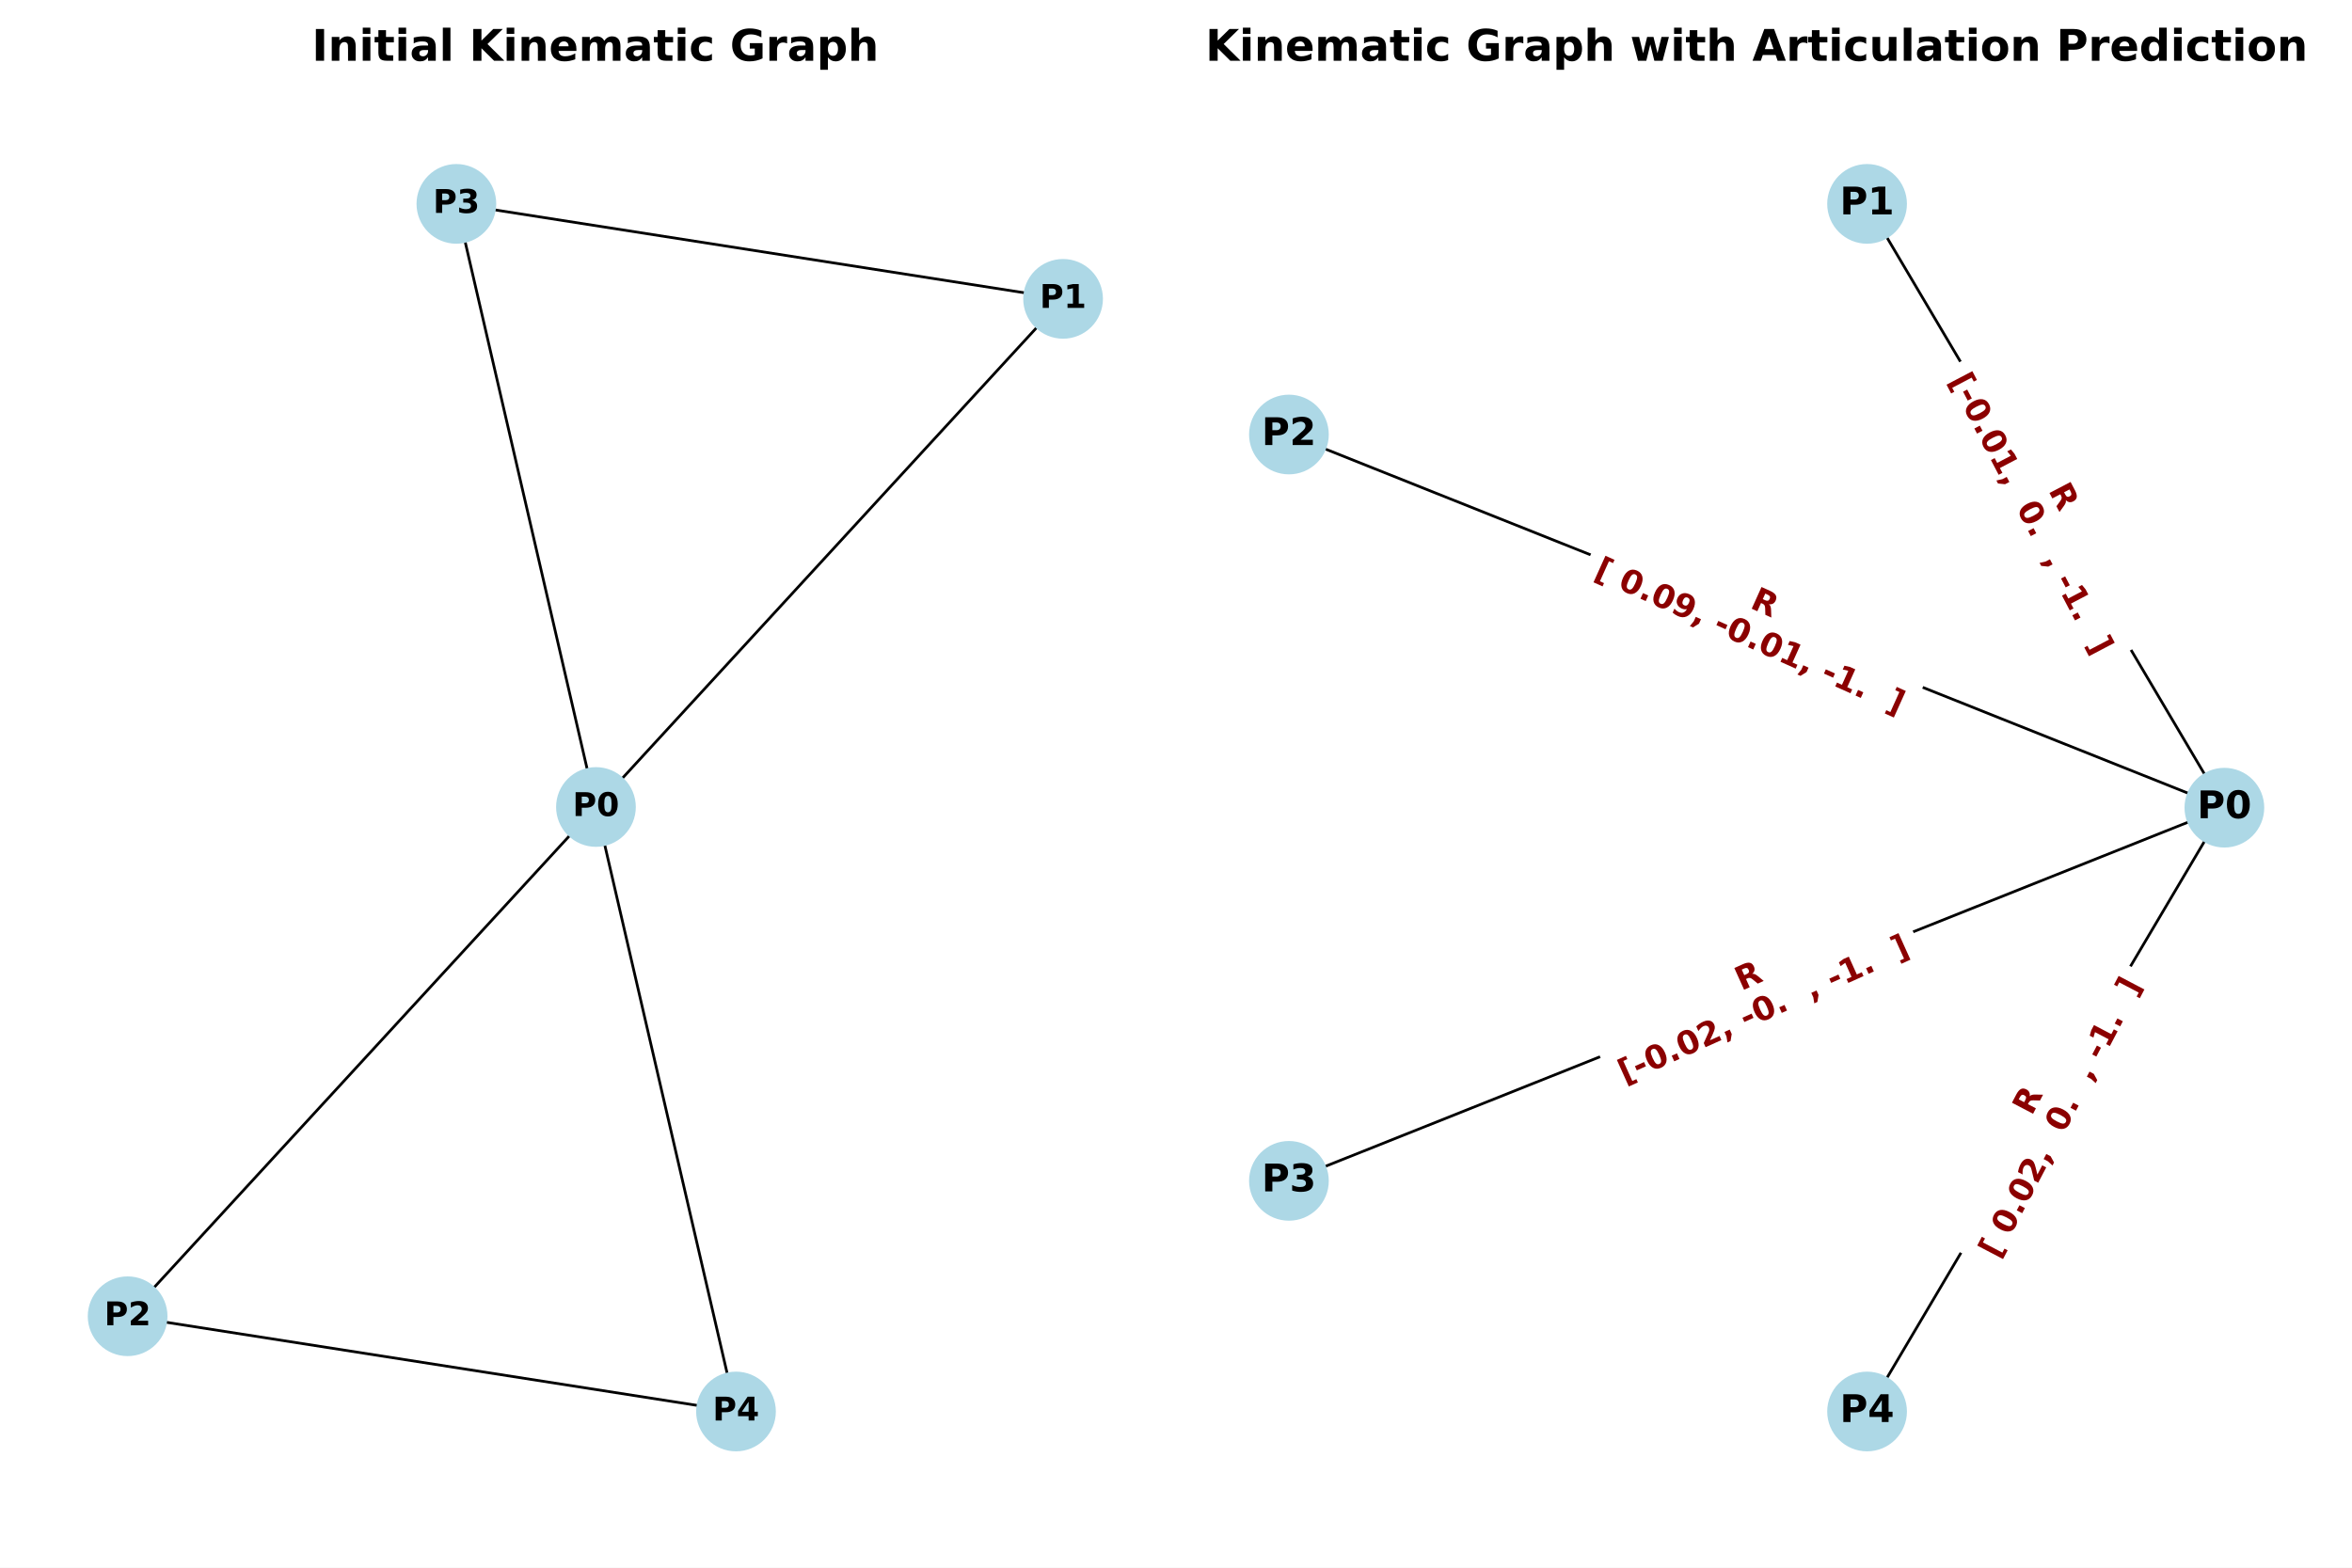
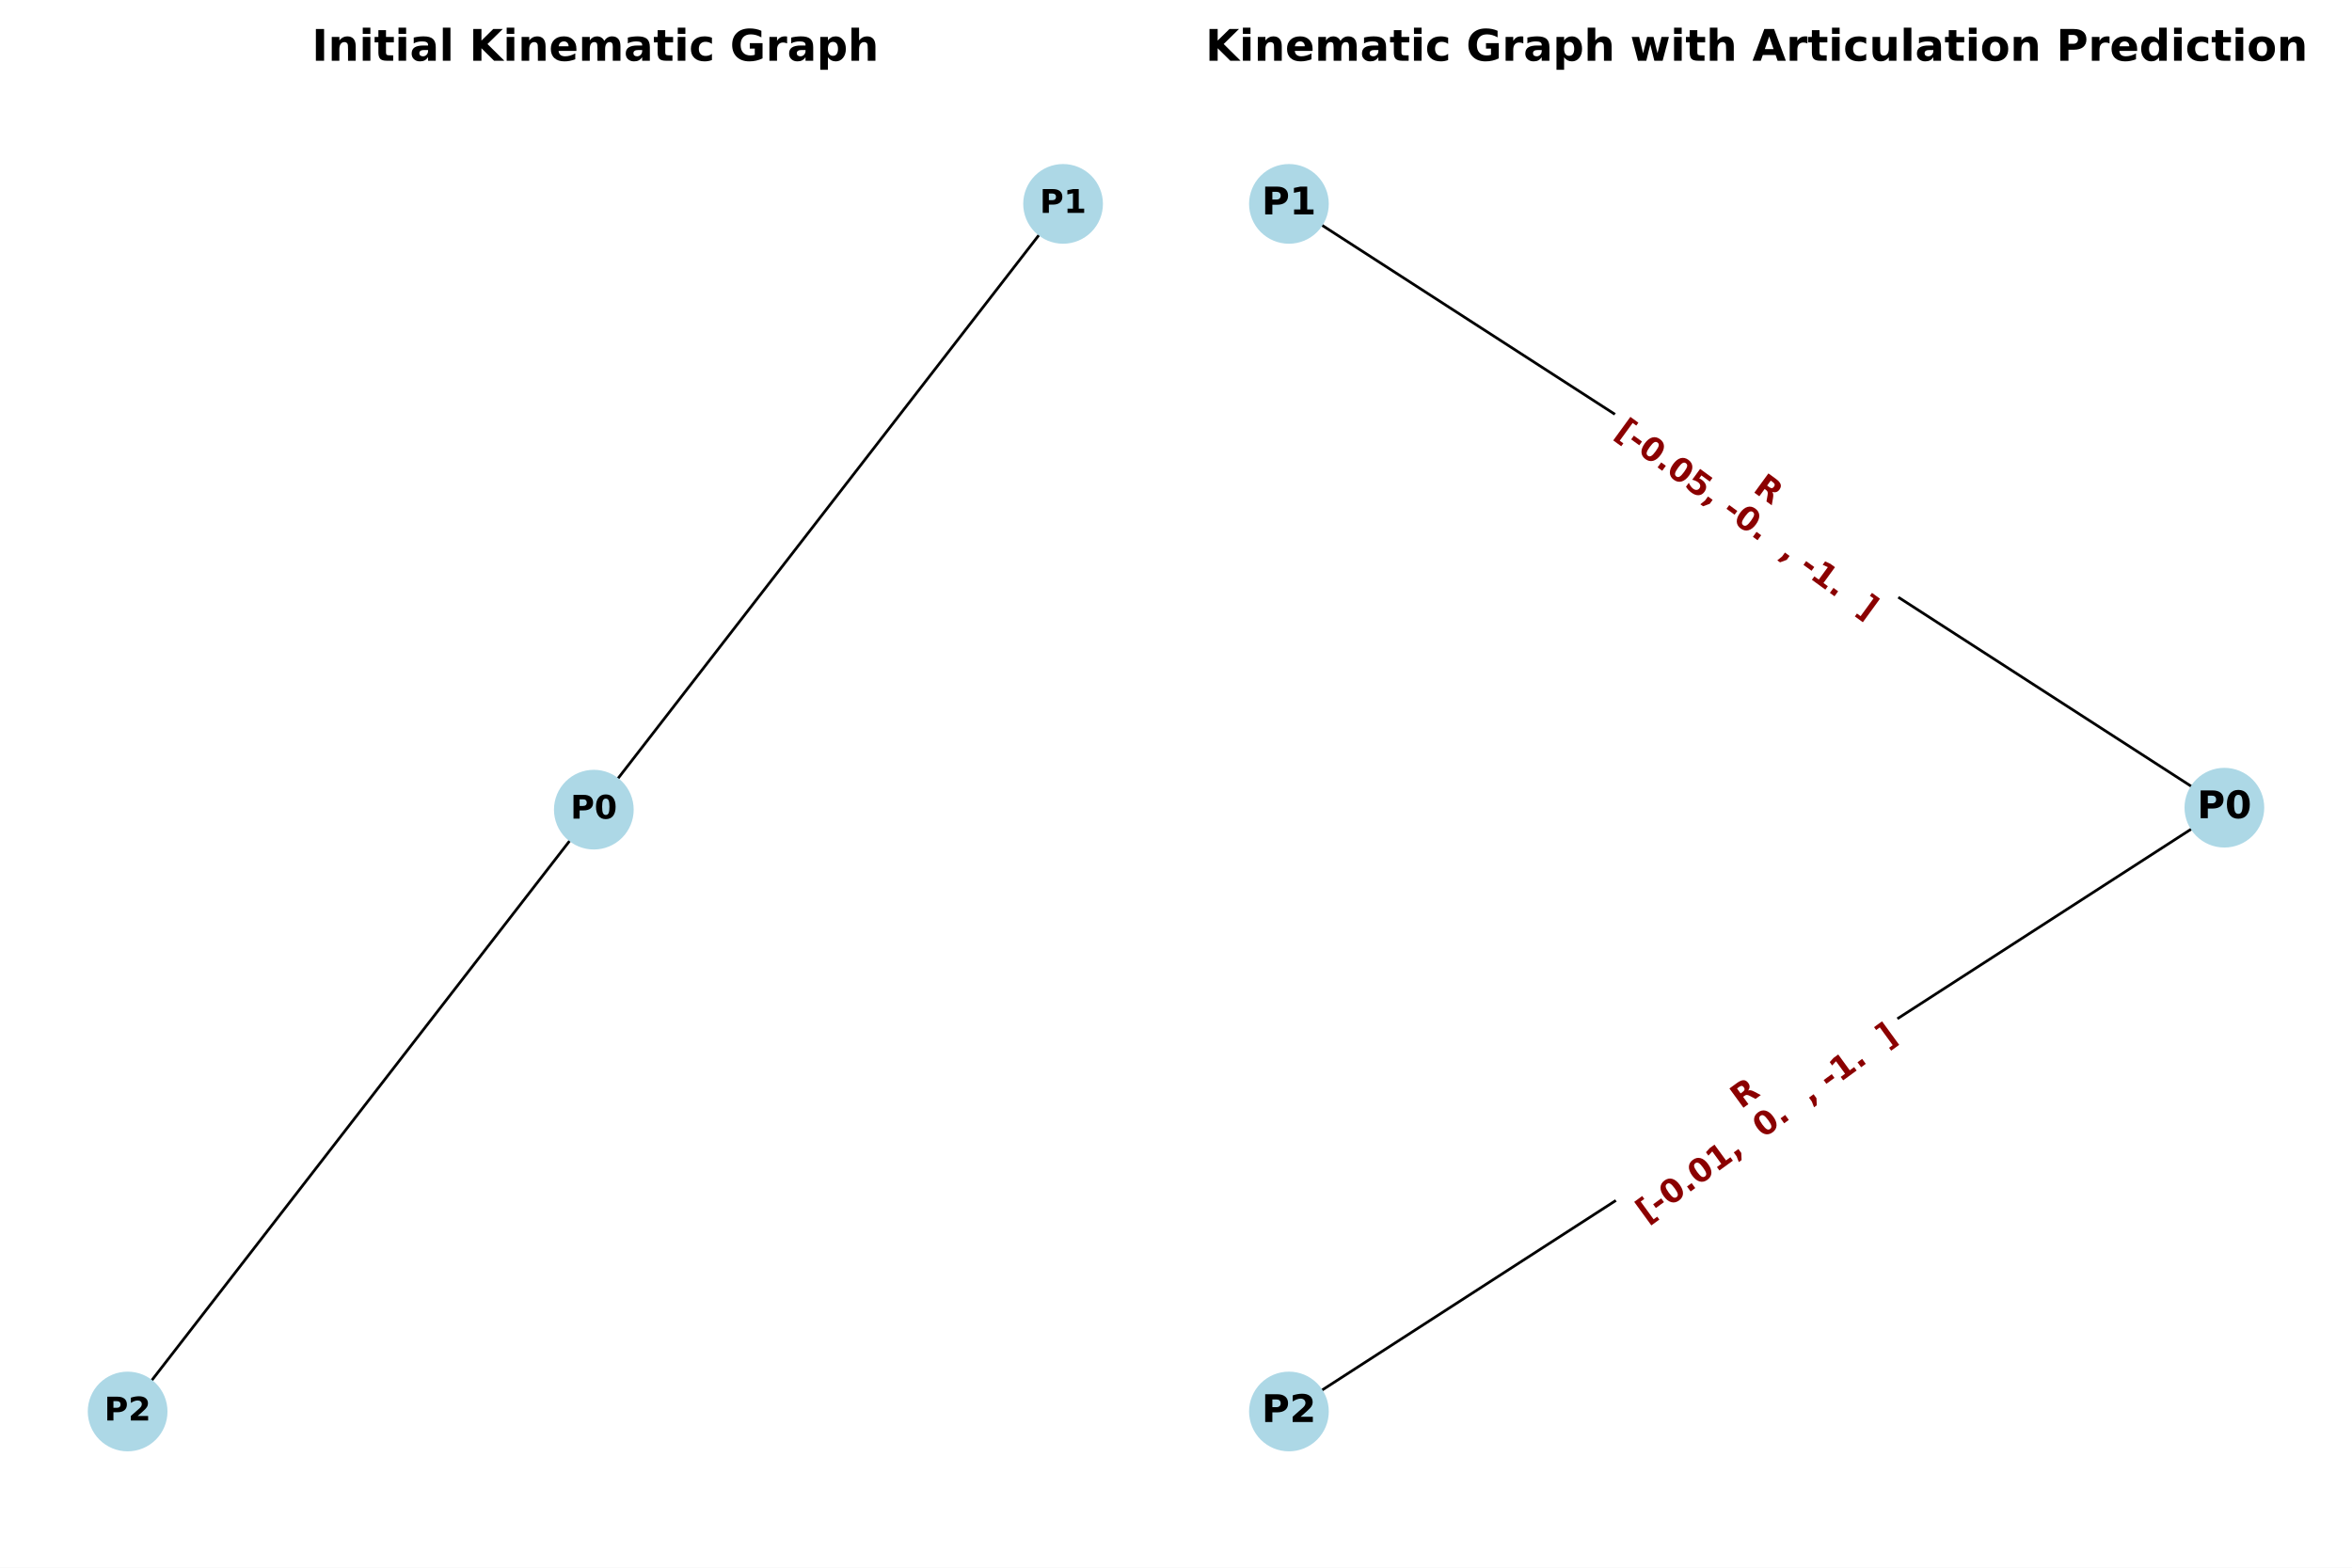
<svg xmlns="http://www.w3.org/2000/svg" xmlns:xlink="http://www.w3.org/1999/xlink" width="864pt" height="576pt" viewBox="0 0 864 576" version="1.1">
  <defs>
    <style type="text/css">*{stroke-linejoin: round; stroke-linecap: butt}</style>
  </defs>
  <g id="figure_1">
    <g id="patch_1">
      <path d="M 0 576  L 864 576  L 864 0  L 0 0  z " style="fill: #ffffff" />
    </g>
    <g id="axes_1">
      <g id="LineCollection_1">
-         <path d="M 218.921 296.504  L 390.518 109.805  " clip-path="url(#pfd9fce0cb3)" style="fill: none; stroke: #000000" />
-         <path d="M 218.921 296.504  L 46.882 483.619  " clip-path="url(#pfd9fce0cb3)" style="fill: none; stroke: #000000" />
-         <path d="M 218.921 296.504  L 167.649 74.909  " clip-path="url(#pfd9fce0cb3)" style="fill: none; stroke: #000000" />
-         <path d="M 218.921 296.504  L 270.364 518.611  " clip-path="url(#pfd9fce0cb3)" style="fill: none; stroke: #000000" />
-         <path d="M 390.518 109.805  L 167.649 74.909  " clip-path="url(#pfd9fce0cb3)" style="fill: none; stroke: #000000" />
-         <path d="M 46.882 483.619  L 270.364 518.611  " clip-path="url(#pfd9fce0cb3)" style="fill: none; stroke: #000000" />
+         <path d="M 218.14 297.483  L 390.518 74.909  " clip-path="url(#p1f427faf8b)" style="fill: none; stroke: #000000" />
+         <path d="M 218.14 297.483  L 46.882 518.611  " clip-path="url(#p1f427faf8b)" style="fill: none; stroke: #000000" />
      </g>
      <g id="PathCollection_1">
        <defs>
-           <path id="m8a04c78b82" d="M 0 14.142  C 3.751 14.142 7.348 12.652 10 10  C 12.652 7.348 14.142 3.751 14.142 0  C 14.142 -3.751 12.652 -7.348 10 -10  C 7.348 -12.652 3.751 -14.142 0 -14.142  C -3.751 -14.142 -7.348 -12.652 -10 -10  C -12.652 -7.348 -14.142 -3.751 -14.142 0  C -14.142 3.751 -12.652 7.348 -10 10  C -7.348 12.652 -3.751 14.142 0 14.142  z " style="stroke: #add8e6" />
+           <path id="m0cbc2db8ab" d="M 0 14.142  C 3.751 14.142 7.348 12.652 10 10  C 12.652 7.348 14.142 3.751 14.142 0  C 14.142 -3.751 12.652 -7.348 10 -10  C 7.348 -12.652 3.751 -14.142 0 -14.142  C -3.751 -14.142 -7.348 -12.652 -10 -10  C -12.652 -7.348 -14.142 -3.751 -14.142 0  C -14.142 3.751 -12.652 7.348 -10 10  C -7.348 12.652 -3.751 14.142 0 14.142  z " style="stroke: #add8e6" />
        </defs>
-         <g clip-path="url(#pfd9fce0cb3)">
-           <use xlink:href="#m8a04c78b82" x="218.921" y="296.504" style="fill: #add8e6; stroke: #add8e6" />
-           <use xlink:href="#m8a04c78b82" x="390.518" y="109.805" style="fill: #add8e6; stroke: #add8e6" />
-           <use xlink:href="#m8a04c78b82" x="46.882" y="483.619" style="fill: #add8e6; stroke: #add8e6" />
-           <use xlink:href="#m8a04c78b82" x="167.649" y="74.909" style="fill: #add8e6; stroke: #add8e6" />
-           <use xlink:href="#m8a04c78b82" x="270.364" y="518.611" style="fill: #add8e6; stroke: #add8e6" />
+         <g clip-path="url(#p1f427faf8b)">
+           <use xlink:href="#m0cbc2db8ab" x="218.14" y="297.483" style="fill: #add8e6; stroke: #add8e6" />
+           <use xlink:href="#m0cbc2db8ab" x="390.518" y="74.909" style="fill: #add8e6; stroke: #add8e6" />
+           <use xlink:href="#m0cbc2db8ab" x="46.882" y="518.611" style="fill: #add8e6; stroke: #add8e6" />
        </g>
      </g>
      <g id="text_1">
-         <g clip-path="url(#pfd9fce0cb3)">
-           <g transform="translate(210.3489 299.8157) scale(0.12 -0.12)">
+         <g clip-path="url(#p1f427faf8b)">
+           <g transform="translate(209.5677 300.7941) scale(0.12 -0.12)">
            <defs>
              <path id="DejaVuSans-Bold-50" d="M 588 4666  L 2584 4666  Q 3475 4666 3951 4270  Q 4428 3875 4428 3144  Q 4428 2409 3951 2014  Q 3475 1619 2584 1619  L 1791 1619  L 1791 0  L 588 0  L 588 4666  z M 1791 3794  L 1791 2491  L 2456 2491  Q 2806 2491 2997 2661  Q 3188 2831 3188 3144  Q 3188 3456 2997 3625  Q 2806 3794 2456 3794  L 1791 3794  z " transform="scale(0.015625)" />
              <path id="DejaVuSans-Bold-30" d="M 2944 2338  Q 2944 3213 2780 3570  Q 2616 3928 2228 3928  Q 1841 3928 1675 3570  Q 1509 3213 1509 2338  Q 1509 1453 1675 1090  Q 1841 728 2228 728  Q 2613 728 2778 1090  Q 2944 1453 2944 2338  z M 4147 2328  Q 4147 1169 3647 539  Q 3147 -91 2228 -91  Q 1306 -91 806 539  Q 306 1169 306 2328  Q 306 3491 806 4120  Q 1306 4750 2228 4750  Q 3147 4750 3647 4120  Q 4147 3491 4147 2328  z " transform="scale(0.015625)" />
            </defs>
            <use xlink:href="#DejaVuSans-Bold-50" />
            <use xlink:href="#DejaVuSans-Bold-30" x="73.291" />
          </g>
        </g>
      </g>
      <g id="text_2">
-         <g clip-path="url(#pfd9fce0cb3)">
-           <g transform="translate(381.9457 113.1159) scale(0.12 -0.12)">
+         <g clip-path="url(#p1f427faf8b)">
+           <g transform="translate(381.9457 78.22001) scale(0.12 -0.12)">
            <defs>
              <path id="DejaVuSans-Bold-31" d="M 750 831  L 1813 831  L 1813 3847  L 722 3622  L 722 4441  L 1806 4666  L 2950 4666  L 2950 831  L 4013 831  L 4013 0  L 750 0  L 750 831  z " transform="scale(0.015625)" />
            </defs>
            <use xlink:href="#DejaVuSans-Bold-50" />
            <use xlink:href="#DejaVuSans-Bold-31" x="73.291" />
          </g>
        </g>
      </g>
      <g id="text_3">
-         <g clip-path="url(#pfd9fce0cb3)">
-           <g transform="translate(38.30932 486.9306) scale(0.12 -0.12)">
+         <g clip-path="url(#p1f427faf8b)">
+           <g transform="translate(38.30932 521.9225) scale(0.12 -0.12)">
            <defs>
              <path id="DejaVuSans-Bold-32" d="M 1844 884  L 3897 884  L 3897 0  L 506 0  L 506 884  L 2209 2388  Q 2438 2594 2547 2791  Q 2656 2988 2656 3200  Q 2656 3528 2436 3728  Q 2216 3928 1850 3928  Q 1569 3928 1234 3808  Q 900 3688 519 3450  L 519 4475  Q 925 4609 1322 4679  Q 1719 4750 2100 4750  Q 2938 4750 3402 4381  Q 3866 4013 3866 3353  Q 3866 2972 3669 2642  Q 3472 2313 2841 1759  L 1844 884  z " transform="scale(0.015625)" />
            </defs>
            <use xlink:href="#DejaVuSans-Bold-50" />
            <use xlink:href="#DejaVuSans-Bold-32" x="73.291" />
          </g>
        </g>
      </g>
      <g id="text_4">
-         <g clip-path="url(#pfd9fce0cb3)">
-           <g transform="translate(159.0764 78.22001) scale(0.12 -0.12)">
-             <defs>
-               <path id="DejaVuSans-Bold-33" d="M 2981 2516  Q 3453 2394 3698 2092  Q 3944 1791 3944 1325  Q 3944 631 3412 270  Q 2881 -91 1863 -91  Q 1503 -91 1142 -33  Q 781 25 428 141  L 428 1069  Q 766 900 1098 814  Q 1431 728 1753 728  Q 2231 728 2486 893  Q 2741 1059 2741 1369  Q 2741 1688 2480 1852  Q 2219 2016 1709 2016  L 1228 2016  L 1228 2791  L 1734 2791  Q 2188 2791 2409 2933  Q 2631 3075 2631 3366  Q 2631 3634 2415 3781  Q 2200 3928 1806 3928  Q 1516 3928 1219 3862  Q 922 3797 628 3669  L 628 4550  Q 984 4650 1334 4700  Q 1684 4750 2022 4750  Q 2931 4750 3382 4451  Q 3834 4153 3834 3553  Q 3834 3144 3618 2883  Q 3403 2622 2981 2516  z " transform="scale(0.015625)" />
-             </defs>
-             <use xlink:href="#DejaVuSans-Bold-50" />
-             <use xlink:href="#DejaVuSans-Bold-33" x="73.291" />
-           </g>
-         </g>
-       </g>
-       <g id="text_5">
-         <g clip-path="url(#pfd9fce0cb3)">
-           <g transform="translate(261.7913 521.9225) scale(0.12 -0.12)">
-             <defs>
-               <path id="DejaVuSans-Bold-34" d="M 2356 3675  L 1038 1722  L 2356 1722  L 2356 3675  z M 2156 4666  L 3494 4666  L 3494 1722  L 4159 1722  L 4159 850  L 3494 850  L 3494 0  L 2356 0  L 2356 850  L 288 850  L 288 1881  L 2156 4666  z " transform="scale(0.015625)" />
-             </defs>
-             <use xlink:href="#DejaVuSans-Bold-50" />
-             <use xlink:href="#DejaVuSans-Bold-34" x="73.291" />
-           </g>
-         </g>
-       </g>
-       <g id="text_6">
        <g transform="translate(114.5713 22.32) scale(0.16 -0.16)">
          <defs>
            <path id="DejaVuSans-Bold-49" d="M 588 4666  L 1791 4666  L 1791 0  L 588 0  L 588 4666  z " transform="scale(0.015625)" />
            <path id="DejaVuSans-Bold-6e" d="M 4056 2131  L 4056 0  L 2931 0  L 2931 347  L 2931 1631  Q 2931 2084 2911 2256  Q 2891 2428 2841 2509  Q 2775 2619 2662 2680  Q 2550 2741 2406 2741  Q 2056 2741 1856 2470  Q 1656 2200 1656 1722  L 1656 0  L 538 0  L 538 3500  L 1656 3500  L 1656 2988  Q 1909 3294 2193 3439  Q 2478 3584 2822 3584  Q 3428 3584 3742 3212  Q 4056 2841 4056 2131  z " transform="scale(0.015625)" />
            <path id="DejaVuSans-Bold-69" d="M 538 3500  L 1656 3500  L 1656 0  L 538 0  L 538 3500  z M 538 4863  L 1656 4863  L 1656 3950  L 538 3950  L 538 4863  z " transform="scale(0.015625)" />
            <path id="DejaVuSans-Bold-74" d="M 1759 4494  L 1759 3500  L 2913 3500  L 2913 2700  L 1759 2700  L 1759 1216  Q 1759 972 1856 886  Q 1953 800 2241 800  L 2816 800  L 2816 0  L 1856 0  Q 1194 0 917 276  Q 641 553 641 1216  L 641 2700  L 84 2700  L 84 3500  L 641 3500  L 641 4494  L 1759 4494  z " transform="scale(0.015625)" />
            <path id="DejaVuSans-Bold-61" d="M 2106 1575  Q 1756 1575 1579 1456  Q 1403 1338 1403 1106  Q 1403 894 1545 773  Q 1688 653 1941 653  Q 2256 653 2472 879  Q 2688 1106 2688 1447  L 2688 1575  L 2106 1575  z M 3816 1997  L 3816 0  L 2688 0  L 2688 519  Q 2463 200 2181 54  Q 1900 -91 1497 -91  Q 953 -91 614 226  Q 275 544 275 1050  Q 275 1666 698 1953  Q 1122 2241 2028 2241  L 2688 2241  L 2688 2328  Q 2688 2594 2478 2717  Q 2269 2841 1825 2841  Q 1466 2841 1156 2769  Q 847 2697 581 2553  L 581 3406  Q 941 3494 1303 3539  Q 1666 3584 2028 3584  Q 2975 3584 3395 3211  Q 3816 2838 3816 1997  z " transform="scale(0.015625)" />
            <path id="DejaVuSans-Bold-6c" d="M 538 4863  L 1656 4863  L 1656 0  L 538 0  L 538 4863  z " transform="scale(0.015625)" />
            <path id="DejaVuSans-Bold-20" transform="scale(0.015625)" />
            <path id="DejaVuSans-Bold-4b" d="M 588 4666  L 1791 4666  L 1791 2963  L 3525 4666  L 4922 4666  L 2675 2456  L 5153 0  L 3647 0  L 1791 1838  L 1791 0  L 588 0  L 588 4666  z " transform="scale(0.015625)" />
            <path id="DejaVuSans-Bold-65" d="M 4031 1759  L 4031 1441  L 1416 1441  Q 1456 1047 1700 850  Q 1944 653 2381 653  Q 2734 653 3104 758  Q 3475 863 3866 1075  L 3866 213  Q 3469 63 3072 -14  Q 2675 -91 2278 -91  Q 1328 -91 801 392  Q 275 875 275 1747  Q 275 2603 792 3093  Q 1309 3584 2216 3584  Q 3041 3584 3536 3087  Q 4031 2591 4031 1759  z M 2881 2131  Q 2881 2450 2695 2645  Q 2509 2841 2209 2841  Q 1884 2841 1681 2658  Q 1478 2475 1428 2131  L 2881 2131  z " transform="scale(0.015625)" />
            <path id="DejaVuSans-Bold-6d" d="M 3781 2919  Q 3994 3244 4286 3414  Q 4578 3584 4928 3584  Q 5531 3584 5847 3212  Q 6163 2841 6163 2131  L 6163 0  L 5038 0  L 5038 1825  Q 5041 1866 5042 1909  Q 5044 1953 5044 2034  Q 5044 2406 4934 2573  Q 4825 2741 4581 2741  Q 4263 2741 4089 2478  Q 3916 2216 3909 1719  L 3909 0  L 2784 0  L 2784 1825  Q 2784 2406 2684 2573  Q 2584 2741 2328 2741  Q 2006 2741 1831 2477  Q 1656 2213 1656 1722  L 1656 0  L 531 0  L 531 3500  L 1656 3500  L 1656 2988  Q 1863 3284 2130 3434  Q 2397 3584 2719 3584  Q 3081 3584 3359 3409  Q 3638 3234 3781 2919  z " transform="scale(0.015625)" />
            <path id="DejaVuSans-Bold-63" d="M 3366 3391  L 3366 2478  Q 3138 2634 2908 2709  Q 2678 2784 2431 2784  Q 1963 2784 1702 2511  Q 1441 2238 1441 1747  Q 1441 1256 1702 982  Q 1963 709 2431 709  Q 2694 709 2930 787  Q 3166 866 3366 1019  L 3366 103  Q 3103 6 2833 -42  Q 2563 -91 2291 -91  Q 1344 -91 809 395  Q 275 881 275 1747  Q 275 2613 809 3098  Q 1344 3584 2291 3584  Q 2566 3584 2833 3536  Q 3100 3488 3366 3391  z " transform="scale(0.015625)" />
            <path id="DejaVuSans-Bold-47" d="M 4781 347  Q 4331 128 3847 18  Q 3363 -91 2847 -91  Q 1681 -91 1000 561  Q 319 1213 319 2328  Q 319 3456 1012 4103  Q 1706 4750 2913 4750  Q 3378 4750 3804 4662  Q 4231 4575 4609 4403  L 4609 3438  Q 4219 3659 3833 3768  Q 3447 3878 3059 3878  Q 2341 3878 1952 3476  Q 1563 3075 1563 2328  Q 1563 1588 1938 1184  Q 2313 781 3003 781  Q 3191 781 3352 804  Q 3513 828 3641 878  L 3641 1784  L 2906 1784  L 2906 2591  L 4781 2591  L 4781 347  z " transform="scale(0.015625)" />
            <path id="DejaVuSans-Bold-72" d="M 3138 2547  Q 2991 2616 2845 2648  Q 2700 2681 2553 2681  Q 2122 2681 1889 2404  Q 1656 2128 1656 1613  L 1656 0  L 538 0  L 538 3500  L 1656 3500  L 1656 2925  Q 1872 3269 2151 3426  Q 2431 3584 2822 3584  Q 2878 3584 2943 3579  Q 3009 3575 3134 3559  L 3138 2547  z " transform="scale(0.015625)" />
            <path id="DejaVuSans-Bold-70" d="M 1656 506  L 1656 -1331  L 538 -1331  L 538 3500  L 1656 3500  L 1656 2988  Q 1888 3294 2169 3439  Q 2450 3584 2816 3584  Q 3463 3584 3878 3070  Q 4294 2556 4294 1747  Q 4294 938 3878 423  Q 3463 -91 2816 -91  Q 2450 -91 2169 54  Q 1888 200 1656 506  z M 2400 2772  Q 2041 2772 1848 2508  Q 1656 2244 1656 1747  Q 1656 1250 1848 986  Q 2041 722 2400 722  Q 2759 722 2948 984  Q 3138 1247 3138 1747  Q 3138 2247 2948 2509  Q 2759 2772 2400 2772  z " transform="scale(0.015625)" />
            <path id="DejaVuSans-Bold-68" d="M 4056 2131  L 4056 0  L 2931 0  L 2931 347  L 2931 1625  Q 2931 2084 2911 2256  Q 2891 2428 2841 2509  Q 2775 2619 2662 2680  Q 2550 2741 2406 2741  Q 2056 2741 1856 2470  Q 1656 2200 1656 1722  L 1656 0  L 538 0  L 538 4863  L 1656 4863  L 1656 2988  Q 1909 3294 2193 3439  Q 2478 3584 2822 3584  Q 3428 3584 3742 3212  Q 4056 2841 4056 2131  z " transform="scale(0.015625)" />
          </defs>
          <use xlink:href="#DejaVuSans-Bold-49" />
          <use xlink:href="#DejaVuSans-Bold-6e" x="37.207" />
          <use xlink:href="#DejaVuSans-Bold-69" x="108.398" />
          <use xlink:href="#DejaVuSans-Bold-74" x="142.676" />
          <use xlink:href="#DejaVuSans-Bold-69" x="190.479" />
          <use xlink:href="#DejaVuSans-Bold-61" x="224.756" />
          <use xlink:href="#DejaVuSans-Bold-6c" x="292.236" />
          <use xlink:href="#DejaVuSans-Bold-20" x="326.514" />
          <use xlink:href="#DejaVuSans-Bold-4b" x="361.328" />
          <use xlink:href="#DejaVuSans-Bold-69" x="438.818" />
          <use xlink:href="#DejaVuSans-Bold-6e" x="473.096" />
          <use xlink:href="#DejaVuSans-Bold-65" x="544.287" />
          <use xlink:href="#DejaVuSans-Bold-6d" x="612.109" />
          <use xlink:href="#DejaVuSans-Bold-61" x="716.309" />
          <use xlink:href="#DejaVuSans-Bold-74" x="783.789" />
          <use xlink:href="#DejaVuSans-Bold-69" x="831.592" />
          <use xlink:href="#DejaVuSans-Bold-63" x="865.869" />
          <use xlink:href="#DejaVuSans-Bold-20" x="925.146" />
          <use xlink:href="#DejaVuSans-Bold-47" x="959.961" />
          <use xlink:href="#DejaVuSans-Bold-72" x="1042.041" />
          <use xlink:href="#DejaVuSans-Bold-61" x="1091.357" />
          <use xlink:href="#DejaVuSans-Bold-70" x="1158.838" />
          <use xlink:href="#DejaVuSans-Bold-68" x="1230.42" />
        </g>
      </g>
    </g>
    <g id="axes_2">
      <g id="LineCollection_2">
-         <path d="M 817.118 296.76  L 685.861 74.909  " clip-path="url(#p5f02035472)" style="fill: none; stroke: #000000" />
-         <path d="M 817.118 296.76  L 473.482 159.648  " clip-path="url(#p5f02035472)" style="fill: none; stroke: #000000" />
-         <path d="M 817.118 296.76  L 473.482 433.872  " clip-path="url(#p5f02035472)" style="fill: none; stroke: #000000" />
-         <path d="M 817.118 296.76  L 685.861 518.611  " clip-path="url(#p5f02035472)" style="fill: none; stroke: #000000" />
-       </g>
-       <g id="text_7">
+         <path d="M 817.118 296.76  L 473.482 74.909  " clip-path="url(#p7566cc0ddc)" style="fill: none; stroke: #000000" />
+         <path d="M 817.118 296.76  L 473.482 518.611  " clip-path="url(#p7566cc0ddc)" style="fill: none; stroke: #000000" />
+       </g>
+       <g id="text_5">
        <g id="patch_2">
-           <path d="M 710.577 142.524  L 763.838 244.119  Q 765.509 247.307 768.698 245.636  L 790.885 234.004  Q 794.073 232.333 792.402 229.144  L 739.141 127.55  Q 737.47 124.361 734.281 126.033  L 712.094 137.664  Q 708.906 139.336 710.577 142.524  z " clip-path="url(#p5f02035472)" style="fill: #ffffff; stroke: #ffffff; stroke-linejoin: miter" />
-         </g>
-         <g clip-path="url(#p5f02035472)">
-           <g style="fill: #8b0000" transform="translate(752.3622 180.1605) rotate(-297.6655) scale(0.12 -0.12)">
+           <path d="M 589.125 164.857  L 682.484 232.878  Q 685.393 234.998 687.513 232.089  L 702.265 211.842  Q 704.385 208.932 701.475 206.812  L 608.116 138.791  Q 605.207 136.671 603.087 139.58  L 588.335 159.827  Q 586.215 162.737 589.125 164.857  z " clip-path="url(#p7566cc0ddc)" style="fill: #ffffff; stroke: #ffffff; stroke-linejoin: miter" />
+         </g>
+         <g clip-path="url(#p7566cc0ddc)">
+           <g style="fill: #8b0000" transform="translate(643.5726 180.3598) rotate(-323.9228) scale(0.12 -0.12)">
            <defs>
              <path id="DejaVuSans-Bold-52" d="M 2297 2597  Q 2675 2597 2839 2737  Q 3003 2878 3003 3200  Q 3003 3519 2839 3656  Q 2675 3794 2297 3794  L 1791 3794  L 1791 2597  L 2297 2597  z M 1791 1766  L 1791 0  L 588 0  L 588 4666  L 2425 4666  Q 3347 4666 3776 4356  Q 4206 4047 4206 3378  Q 4206 2916 3982 2619  Q 3759 2322 3309 2181  Q 3556 2125 3751 1926  Q 3947 1728 4147 1325  L 4800 0  L 3519 0  L 2950 1159  Q 2778 1509 2601 1637  Q 2425 1766 2131 1766  L 1791 1766  z " transform="scale(0.015625)" />
            </defs>
            <use xlink:href="#DejaVuSans-Bold-52" />
          </g>
        </g>
-         <g clip-path="url(#p5f02035472)">
-           <g style="fill: #8b0000" transform="translate(715.976 139.6942) rotate(-297.6655) scale(0.12 -0.12)">
+         <g clip-path="url(#p7566cc0ddc)">
+           <g style="fill: #8b0000" transform="translate(592.7141 159.93) rotate(-323.9228) scale(0.12 -0.12)">
            <defs>
              <path id="DejaVuSans-Bold-5b" d="M 550 4863  L 2491 4863  L 2491 4159  L 1613 4159  L 1613 -141  L 2491 -141  L 2491 -844  L 550 -844  L 550 4863  z " transform="scale(0.015625)" />
              <path id="DejaVuSans-Bold-2d" d="M 347 2297  L 2309 2297  L 2309 1388  L 347 1388  L 347 2297  z " transform="scale(0.015625)" />
              <path id="DejaVuSans-Bold-2e" d="M 653 1209  L 1778 1209  L 1778 0  L 653 0  L 653 1209  z " transform="scale(0.015625)" />
+               <path id="DejaVuSans-Bold-35" d="M 678 4666  L 3669 4666  L 3669 3781  L 1638 3781  L 1638 3059  Q 1775 3097 1914 3117  Q 2053 3138 2203 3138  Q 3056 3138 3531 2711  Q 4006 2284 4006 1522  Q 4006 766 3489 337  Q 2972 -91 2053 -91  Q 1656 -91 1267 -14  Q 878 63 494 219  L 494 1166  Q 875 947 1217 837  Q 1559 728 1863 728  Q 2300 728 2551 942  Q 2803 1156 2803 1522  Q 2803 1891 2551 2103  Q 2300 2316 1863 2316  Q 1603 2316 1309 2248  Q 1016 2181 678 2041  L 678 4666  z " transform="scale(0.015625)" />
              <path id="DejaVuSans-Bold-2c" d="M 653 1209  L 1778 1209  L 1778 256  L 1006 -909  L 341 -909  L 653 256  L 653 1209  z " transform="scale(0.015625)" />
              <path id="DejaVuSans-Bold-5d" d="M 2375 -844  L 434 -844  L 434 -141  L 1313 -141  L 1313 4159  L 434 4159  L 434 4863  L 2375 4863  L 2375 -844  z " transform="scale(0.015625)" />
            </defs>
+             <use xlink:href="#DejaVuSans-Bold-5b" />
+             <use xlink:href="#DejaVuSans-Bold-2d" x="45.703" />
+             <use xlink:href="#DejaVuSans-Bold-30" x="87.207" />
+             <use xlink:href="#DejaVuSans-Bold-2e" x="156.787" />
+             <use xlink:href="#DejaVuSans-Bold-30" x="194.775" />
+             <use xlink:href="#DejaVuSans-Bold-35" x="264.355" />
+             <use xlink:href="#DejaVuSans-Bold-2c" x="333.936" />
+             <use xlink:href="#DejaVuSans-Bold-20" x="371.924" />
+             <use xlink:href="#DejaVuSans-Bold-2d" x="406.738" />
+             <use xlink:href="#DejaVuSans-Bold-30" x="448.242" />
+             <use xlink:href="#DejaVuSans-Bold-2e" x="517.822" />
+             <use xlink:href="#DejaVuSans-Bold-20" x="555.811" />
+             <use xlink:href="#DejaVuSans-Bold-20" x="590.625" />
+             <use xlink:href="#DejaVuSans-Bold-2c" x="625.439" />
+             <use xlink:href="#DejaVuSans-Bold-20" x="663.428" />
+             <use xlink:href="#DejaVuSans-Bold-2d" x="698.242" />
+             <use xlink:href="#DejaVuSans-Bold-31" x="739.746" />
+             <use xlink:href="#DejaVuSans-Bold-2e" x="809.326" />
+             <use xlink:href="#DejaVuSans-Bold-20" x="847.314" />
+             <use xlink:href="#DejaVuSans-Bold-20" x="882.129" />
+             <use xlink:href="#DejaVuSans-Bold-5d" x="916.943" />
+           </g>
+         </g>
+       </g>
+       <g id="text_6">
+         <g id="patch_3">
+           <path d="M 608.441 454.493  L 701.151 386.944  Q 704.061 384.824 701.941 381.915  L 687.189 361.668  Q 685.069 358.758 682.159 360.878  L 589.449 428.427  Q 586.539 430.547 588.659 433.457  L 603.411 453.704  Q 605.531 456.613 608.441 454.493  z " clip-path="url(#p7566cc0ddc)" style="fill: #ffffff; stroke: #ffffff; stroke-linejoin: miter" />
+         </g>
+         <g clip-path="url(#p7566cc0ddc)">
+           <g style="fill: #8b0000" transform="translate(639.5595 407.6522) rotate(-36.07717) scale(0.12 -0.12)">
+             <use xlink:href="#DejaVuSans-Bold-52" />
+           </g>
+         </g>
+         <g clip-path="url(#p7566cc0ddc)">
+           <g style="fill: #8b0000" transform="translate(604.8512 449.5666) rotate(-36.07717) scale(0.12 -0.12)">
            <use xlink:href="#DejaVuSans-Bold-5b" />
            <use xlink:href="#DejaVuSans-Bold-2d" x="45.703" />
            <use xlink:href="#DejaVuSans-Bold-30" x="87.207" />
            <use xlink:href="#DejaVuSans-Bold-2e" x="156.787" />
            <use xlink:href="#DejaVuSans-Bold-30" x="194.775" />
            <use xlink:href="#DejaVuSans-Bold-31" x="264.355" />
            <use xlink:href="#DejaVuSans-Bold-2c" x="333.936" />
            <use xlink:href="#DejaVuSans-Bold-20" x="371.924" />
            <use xlink:href="#DejaVuSans-Bold-20" x="406.738" />
            <use xlink:href="#DejaVuSans-Bold-30" x="441.553" />
            <use xlink:href="#DejaVuSans-Bold-2e" x="511.133" />
            <use xlink:href="#DejaVuSans-Bold-20" x="549.121" />
            <use xlink:href="#DejaVuSans-Bold-20" x="583.936" />
            <use xlink:href="#DejaVuSans-Bold-2c" x="618.75" />
            <use xlink:href="#DejaVuSans-Bold-20" x="656.738" />
            <use xlink:href="#DejaVuSans-Bold-2d" x="691.553" />
            <use xlink:href="#DejaVuSans-Bold-31" x="733.057" />
            <use xlink:href="#DejaVuSans-Bold-2e" x="802.637" />
            <use xlink:href="#DejaVuSans-Bold-20" x="840.625" />
            <use xlink:href="#DejaVuSans-Bold-20" x="875.439" />
            <use xlink:href="#DejaVuSans-Bold-5d" x="910.254" />
          </g>
        </g>
      </g>
+       <g id="PathCollection_2">
+         <g clip-path="url(#p7566cc0ddc)">
+           <use xlink:href="#m0cbc2db8ab" x="817.118" y="296.76" style="fill: #add8e6; stroke: #add8e6" />
+           <use xlink:href="#m0cbc2db8ab" x="473.482" y="74.909" style="fill: #add8e6; stroke: #add8e6" />
+           <use xlink:href="#m0cbc2db8ab" x="473.482" y="518.611" style="fill: #add8e6; stroke: #add8e6" />
+         </g>
+       </g>
+       <g id="text_7">
+         <g clip-path="url(#p7566cc0ddc)">
+           <g transform="translate(807.1169 300.6231) scale(0.14 -0.14)">
+             <use xlink:href="#DejaVuSans-Bold-50" />
+             <use xlink:href="#DejaVuSans-Bold-30" x="73.291" />
+           </g>
+         </g>
+       </g>
      <g id="text_8">
-         <g id="patch_3">
-           <path d="M 582.578 217.646  L 694.78 268.17  Q 698.062 269.648 699.54 266.366  L 709.826 243.524  Q 711.304 240.241 708.022 238.763  L 595.82 188.238  Q 592.538 186.76 591.06 190.043  L 580.774 212.885  Q 579.296 216.167 582.578 217.646  z " clip-path="url(#p5f02035472)" style="fill: #ffffff; stroke: #ffffff; stroke-linejoin: miter" />
-         </g>
-         <g clip-path="url(#p5f02035472)">
-           <g style="fill: #8b0000" transform="translate(642.4865 223.2003) rotate(-335.7579) scale(0.12 -0.12)">
-             <use xlink:href="#DejaVuSans-Bold-52" />
-           </g>
-         </g>
-         <g clip-path="url(#p5f02035472)">
-           <g style="fill: #8b0000" transform="translate(585.081 212.0875) rotate(-335.7579) scale(0.12 -0.12)">
-             <defs>
-               <path id="DejaVuSans-Bold-39" d="M 641 103  L 641 966  Q 928 831 1190 764  Q 1453 697 1709 697  Q 2247 697 2547 995  Q 2847 1294 2900 1881  Q 2688 1725 2447 1647  Q 2206 1569 1925 1569  Q 1209 1569 770 1986  Q 331 2403 331 3084  Q 331 3838 820 4291  Q 1309 4744 2131 4744  Q 3044 4744 3544 4128  Q 4044 3513 4044 2388  Q 4044 1231 3459 570  Q 2875 -91 1856 -91  Q 1528 -91 1228 -42  Q 928 6 641 103  z M 2125 2350  Q 2441 2350 2600 2554  Q 2759 2759 2759 3169  Q 2759 3575 2600 3781  Q 2441 3988 2125 3988  Q 1809 3988 1650 3781  Q 1491 3575 1491 3169  Q 1491 2759 1650 2554  Q 1809 2350 2125 2350  z " transform="scale(0.015625)" />
-             </defs>
-             <use xlink:href="#DejaVuSans-Bold-5b" />
-             <use xlink:href="#DejaVuSans-Bold-20" x="45.703" />
-             <use xlink:href="#DejaVuSans-Bold-30" x="80.518" />
-             <use xlink:href="#DejaVuSans-Bold-2e" x="150.098" />
-             <use xlink:href="#DejaVuSans-Bold-30" x="188.086" />
-             <use xlink:href="#DejaVuSans-Bold-39" x="257.666" />
-             <use xlink:href="#DejaVuSans-Bold-2c" x="327.246" />
-             <use xlink:href="#DejaVuSans-Bold-20" x="365.234" />
-             <use xlink:href="#DejaVuSans-Bold-2d" x="400.049" />
-             <use xlink:href="#DejaVuSans-Bold-30" x="441.553" />
-             <use xlink:href="#DejaVuSans-Bold-2e" x="511.133" />
-             <use xlink:href="#DejaVuSans-Bold-30" x="549.121" />
-             <use xlink:href="#DejaVuSans-Bold-31" x="618.701" />
-             <use xlink:href="#DejaVuSans-Bold-2c" x="688.281" />
-             <use xlink:href="#DejaVuSans-Bold-20" x="726.27" />
-             <use xlink:href="#DejaVuSans-Bold-2d" x="761.084" />
-             <use xlink:href="#DejaVuSans-Bold-31" x="802.588" />
-             <use xlink:href="#DejaVuSans-Bold-2e" x="872.168" />
-             <use xlink:href="#DejaVuSans-Bold-20" x="910.156" />
-             <use xlink:href="#DejaVuSans-Bold-20" x="944.971" />
-             <use xlink:href="#DejaVuSans-Bold-5d" x="979.785" />
+         <g clip-path="url(#p7566cc0ddc)">
+           <g transform="translate(463.4806 78.77188) scale(0.14 -0.14)">
+             <use xlink:href="#DejaVuSans-Bold-50" />
+             <use xlink:href="#DejaVuSans-Bold-31" x="73.291" />
          </g>
        </g>
      </g>
      <g id="text_9">
-         <g id="patch_4">
-           <path d="M 599.258 403.733  L 704.584 356.305  Q 707.866 354.827 706.388 351.545  L 696.102 328.703  Q 694.624 325.42 691.342 326.898  L 586.016 374.326  Q 582.734 375.804 584.212 379.087  L 594.498 401.929  Q 595.976 405.212 599.258 403.733  z " clip-path="url(#p5f02035472)" style="fill: #ffffff; stroke: #ffffff; stroke-linejoin: miter" />
-         </g>
-         <g clip-path="url(#p5f02035472)">
-           <g style="fill: #8b0000" transform="translate(639.6883 364.1058) rotate(-24.24208) scale(0.12 -0.12)">
-             <use xlink:href="#DejaVuSans-Bold-52" />
-           </g>
-         </g>
-         <g clip-path="url(#p5f02035472)">
-           <g style="fill: #8b0000" transform="translate(596.7556 398.1753) rotate(-24.24208) scale(0.12 -0.12)">
-             <use xlink:href="#DejaVuSans-Bold-5b" />
-             <use xlink:href="#DejaVuSans-Bold-2d" x="45.703" />
-             <use xlink:href="#DejaVuSans-Bold-30" x="87.207" />
-             <use xlink:href="#DejaVuSans-Bold-2e" x="156.787" />
-             <use xlink:href="#DejaVuSans-Bold-30" x="194.775" />
-             <use xlink:href="#DejaVuSans-Bold-32" x="264.355" />
-             <use xlink:href="#DejaVuSans-Bold-2c" x="333.936" />
-             <use xlink:href="#DejaVuSans-Bold-20" x="371.924" />
-             <use xlink:href="#DejaVuSans-Bold-2d" x="406.738" />
-             <use xlink:href="#DejaVuSans-Bold-30" x="448.242" />
-             <use xlink:href="#DejaVuSans-Bold-2e" x="517.822" />
-             <use xlink:href="#DejaVuSans-Bold-20" x="555.811" />
-             <use xlink:href="#DejaVuSans-Bold-20" x="590.625" />
-             <use xlink:href="#DejaVuSans-Bold-2c" x="625.439" />
-             <use xlink:href="#DejaVuSans-Bold-20" x="663.428" />
-             <use xlink:href="#DejaVuSans-Bold-2d" x="698.242" />
-             <use xlink:href="#DejaVuSans-Bold-31" x="739.746" />
-             <use xlink:href="#DejaVuSans-Bold-2e" x="809.326" />
-             <use xlink:href="#DejaVuSans-Bold-20" x="847.314" />
-             <use xlink:href="#DejaVuSans-Bold-20" x="882.129" />
-             <use xlink:href="#DejaVuSans-Bold-5d" x="916.943" />
+         <g clip-path="url(#p7566cc0ddc)">
+           <g transform="translate(463.4806 522.4744) scale(0.14 -0.14)">
+             <use xlink:href="#DejaVuSans-Bold-50" />
+             <use xlink:href="#DejaVuSans-Bold-32" x="73.291" />
          </g>
        </g>
      </g>
      <g id="text_10">
-         <g id="patch_5">
-           <path d="M 739.328 465.615  L 792.215 364.731  Q 793.887 361.543 790.698 359.871  L 768.511 348.24  Q 765.323 346.568 763.651 349.757  L 710.764 450.64  Q 709.092 453.829 712.281 455.5  L 734.468 467.132  Q 737.656 468.803 739.328 465.615  z " clip-path="url(#p5f02035472)" style="fill: #ffffff; stroke: #ffffff; stroke-linejoin: miter" />
-         </g>
-         <g clip-path="url(#p5f02035472)">
-           <g style="fill: #8b0000" transform="translate(746.3265 410.1953) rotate(-62.33445) scale(0.12 -0.12)">
-             <use xlink:href="#DejaVuSans-Bold-52" />
-           </g>
-         </g>
-         <g clip-path="url(#p5f02035472)">
-           <g style="fill: #8b0000" transform="translate(733.9289 462.7845) rotate(-62.33445) scale(0.12 -0.12)">
-             <use xlink:href="#DejaVuSans-Bold-5b" />
-             <use xlink:href="#DejaVuSans-Bold-20" x="45.703" />
-             <use xlink:href="#DejaVuSans-Bold-30" x="80.518" />
-             <use xlink:href="#DejaVuSans-Bold-2e" x="150.098" />
-             <use xlink:href="#DejaVuSans-Bold-30" x="188.086" />
-             <use xlink:href="#DejaVuSans-Bold-32" x="257.666" />
-             <use xlink:href="#DejaVuSans-Bold-2c" x="327.246" />
-             <use xlink:href="#DejaVuSans-Bold-20" x="365.234" />
-             <use xlink:href="#DejaVuSans-Bold-20" x="400.049" />
-             <use xlink:href="#DejaVuSans-Bold-30" x="434.863" />
-             <use xlink:href="#DejaVuSans-Bold-2e" x="504.443" />
-             <use xlink:href="#DejaVuSans-Bold-20" x="542.432" />
-             <use xlink:href="#DejaVuSans-Bold-20" x="577.246" />
-             <use xlink:href="#DejaVuSans-Bold-2c" x="612.061" />
-             <use xlink:href="#DejaVuSans-Bold-20" x="650.049" />
-             <use xlink:href="#DejaVuSans-Bold-2d" x="684.863" />
-             <use xlink:href="#DejaVuSans-Bold-31" x="726.367" />
-             <use xlink:href="#DejaVuSans-Bold-2e" x="795.947" />
-             <use xlink:href="#DejaVuSans-Bold-20" x="833.936" />
-             <use xlink:href="#DejaVuSans-Bold-20" x="868.75" />
-             <use xlink:href="#DejaVuSans-Bold-5d" x="903.564" />
-           </g>
-         </g>
-       </g>
-       <g id="PathCollection_2">
-         <g clip-path="url(#p5f02035472)">
-           <use xlink:href="#m8a04c78b82" x="817.118" y="296.76" style="fill: #add8e6; stroke: #add8e6" />
-           <use xlink:href="#m8a04c78b82" x="685.861" y="74.909" style="fill: #add8e6; stroke: #add8e6" />
-           <use xlink:href="#m8a04c78b82" x="473.482" y="159.648" style="fill: #add8e6; stroke: #add8e6" />
-           <use xlink:href="#m8a04c78b82" x="473.482" y="433.872" style="fill: #add8e6; stroke: #add8e6" />
-           <use xlink:href="#m8a04c78b82" x="685.861" y="518.611" style="fill: #add8e6; stroke: #add8e6" />
-         </g>
-       </g>
-       <g id="text_11">
-         <g clip-path="url(#p5f02035472)">
-           <g transform="translate(807.1169 300.6231) scale(0.14 -0.14)">
-             <use xlink:href="#DejaVuSans-Bold-50" />
-             <use xlink:href="#DejaVuSans-Bold-30" x="73.291" />
-           </g>
-         </g>
-       </g>
-       <g id="text_12">
-         <g clip-path="url(#p5f02035472)">
-           <g transform="translate(675.8595 78.77188) scale(0.14 -0.14)">
-             <use xlink:href="#DejaVuSans-Bold-50" />
-             <use xlink:href="#DejaVuSans-Bold-31" x="73.291" />
-           </g>
-         </g>
-       </g>
-       <g id="text_13">
-         <g clip-path="url(#p5f02035472)">
-           <g transform="translate(463.4806 163.5115) scale(0.14 -0.14)">
-             <use xlink:href="#DejaVuSans-Bold-50" />
-             <use xlink:href="#DejaVuSans-Bold-32" x="73.291" />
-           </g>
-         </g>
-       </g>
-       <g id="text_14">
-         <g clip-path="url(#p5f02035472)">
-           <g transform="translate(463.4806 437.7348) scale(0.14 -0.14)">
-             <use xlink:href="#DejaVuSans-Bold-50" />
-             <use xlink:href="#DejaVuSans-Bold-33" x="73.291" />
-           </g>
-         </g>
-       </g>
-       <g id="text_15">
-         <g clip-path="url(#p5f02035472)">
-           <g transform="translate(675.8595 522.4744) scale(0.14 -0.14)">
-             <use xlink:href="#DejaVuSans-Bold-50" />
-             <use xlink:href="#DejaVuSans-Bold-34" x="73.291" />
-           </g>
-         </g>
-       </g>
-       <g id="text_16">
        <g transform="translate(442.8275 22.32) scale(0.16 -0.16)">
          <defs>
            <path id="DejaVuSans-Bold-77" d="M 225 3500  L 1313 3500  L 1900 1088  L 2491 3500  L 3425 3500  L 4013 1113  L 4603 3500  L 5691 3500  L 4769 0  L 3547 0  L 2956 2406  L 2369 0  L 1147 0  L 225 3500  z " transform="scale(0.015625)" />
            <path id="DejaVuSans-Bold-41" d="M 3419 850  L 1538 850  L 1241 0  L 31 0  L 1759 4666  L 3194 4666  L 4922 0  L 3713 0  L 3419 850  z M 1838 1716  L 3116 1716  L 2478 3572  L 1838 1716  z " transform="scale(0.015625)" />
            <path id="DejaVuSans-Bold-75" d="M 500 1363  L 500 3500  L 1625 3500  L 1625 3150  Q 1625 2866 1622 2436  Q 1619 2006 1619 1863  Q 1619 1441 1641 1255  Q 1663 1069 1716 984  Q 1784 875 1895 815  Q 2006 756 2150 756  Q 2500 756 2700 1025  Q 2900 1294 2900 1772  L 2900 3500  L 4019 3500  L 4019 0  L 2900 0  L 2900 506  Q 2647 200 2364 54  Q 2081 -91 1741 -91  Q 1134 -91 817 281  Q 500 653 500 1363  z " transform="scale(0.015625)" />
            <path id="DejaVuSans-Bold-6f" d="M 2203 2784  Q 1831 2784 1636 2517  Q 1441 2250 1441 1747  Q 1441 1244 1636 976  Q 1831 709 2203 709  Q 2569 709 2762 976  Q 2956 1244 2956 1747  Q 2956 2250 2762 2517  Q 2569 2784 2203 2784  z M 2203 3584  Q 3106 3584 3614 3096  Q 4122 2609 4122 1747  Q 4122 884 3614 396  Q 3106 -91 2203 -91  Q 1297 -91 786 396  Q 275 884 275 1747  Q 275 2609 786 3096  Q 1297 3584 2203 3584  z " transform="scale(0.015625)" />
            <path id="DejaVuSans-Bold-64" d="M 2919 2988  L 2919 4863  L 4044 4863  L 4044 0  L 2919 0  L 2919 506  Q 2688 197 2409 53  Q 2131 -91 1766 -91  Q 1119 -91 703 423  Q 288 938 288 1747  Q 288 2556 703 3070  Q 1119 3584 1766 3584  Q 2128 3584 2408 3439  Q 2688 3294 2919 2988  z M 2181 722  Q 2541 722 2730 984  Q 2919 1247 2919 1747  Q 2919 2247 2730 2509  Q 2541 2772 2181 2772  Q 1825 2772 1636 2509  Q 1447 2247 1447 1747  Q 1447 1247 1636 984  Q 1825 722 2181 722  z " transform="scale(0.015625)" />
          </defs>
          <use xlink:href="#DejaVuSans-Bold-4b" />
          <use xlink:href="#DejaVuSans-Bold-69" x="77.49" />
          <use xlink:href="#DejaVuSans-Bold-6e" x="111.768" />
          <use xlink:href="#DejaVuSans-Bold-65" x="182.959" />
          <use xlink:href="#DejaVuSans-Bold-6d" x="250.781" />
          <use xlink:href="#DejaVuSans-Bold-61" x="354.98" />
          <use xlink:href="#DejaVuSans-Bold-74" x="422.461" />
          <use xlink:href="#DejaVuSans-Bold-69" x="470.264" />
          <use xlink:href="#DejaVuSans-Bold-63" x="504.541" />
          <use xlink:href="#DejaVuSans-Bold-20" x="563.818" />
          <use xlink:href="#DejaVuSans-Bold-47" x="598.633" />
          <use xlink:href="#DejaVuSans-Bold-72" x="680.713" />
          <use xlink:href="#DejaVuSans-Bold-61" x="730.029" />
          <use xlink:href="#DejaVuSans-Bold-70" x="797.51" />
          <use xlink:href="#DejaVuSans-Bold-68" x="869.092" />
          <use xlink:href="#DejaVuSans-Bold-20" x="940.283" />
          <use xlink:href="#DejaVuSans-Bold-77" x="975.098" />
          <use xlink:href="#DejaVuSans-Bold-69" x="1067.48" />
          <use xlink:href="#DejaVuSans-Bold-74" x="1101.758" />
          <use xlink:href="#DejaVuSans-Bold-68" x="1149.561" />
          <use xlink:href="#DejaVuSans-Bold-20" x="1220.752" />
          <use xlink:href="#DejaVuSans-Bold-41" x="1255.566" />
          <use xlink:href="#DejaVuSans-Bold-72" x="1332.959" />
          <use xlink:href="#DejaVuSans-Bold-74" x="1382.275" />
          <use xlink:href="#DejaVuSans-Bold-69" x="1430.078" />
          <use xlink:href="#DejaVuSans-Bold-63" x="1464.355" />
          <use xlink:href="#DejaVuSans-Bold-75" x="1523.633" />
          <use xlink:href="#DejaVuSans-Bold-6c" x="1594.824" />
          <use xlink:href="#DejaVuSans-Bold-61" x="1629.102" />
          <use xlink:href="#DejaVuSans-Bold-74" x="1696.582" />
          <use xlink:href="#DejaVuSans-Bold-69" x="1744.385" />
          <use xlink:href="#DejaVuSans-Bold-6f" x="1778.662" />
          <use xlink:href="#DejaVuSans-Bold-6e" x="1847.363" />
          <use xlink:href="#DejaVuSans-Bold-20" x="1918.555" />
          <use xlink:href="#DejaVuSans-Bold-50" x="1953.369" />
          <use xlink:href="#DejaVuSans-Bold-72" x="2026.66" />
          <use xlink:href="#DejaVuSans-Bold-65" x="2075.977" />
          <use xlink:href="#DejaVuSans-Bold-64" x="2143.799" />
          <use xlink:href="#DejaVuSans-Bold-69" x="2215.381" />
          <use xlink:href="#DejaVuSans-Bold-63" x="2249.658" />
          <use xlink:href="#DejaVuSans-Bold-74" x="2308.936" />
          <use xlink:href="#DejaVuSans-Bold-69" x="2356.738" />
          <use xlink:href="#DejaVuSans-Bold-6f" x="2391.016" />
          <use xlink:href="#DejaVuSans-Bold-6e" x="2459.717" />
        </g>
      </g>
    </g>
  </g>
  <defs>
-     <clipPath id="pfd9fce0cb3">
+     <clipPath id="p1f427faf8b">
      <rect x="10.8" y="28.32" width="415.8" height="536.88" />
    </clipPath>
-     <clipPath id="p5f02035472">
+     <clipPath id="p7566cc0ddc">
      <rect x="437.4" y="28.32" width="415.8" height="536.88" />
    </clipPath>
  </defs>
</svg>
